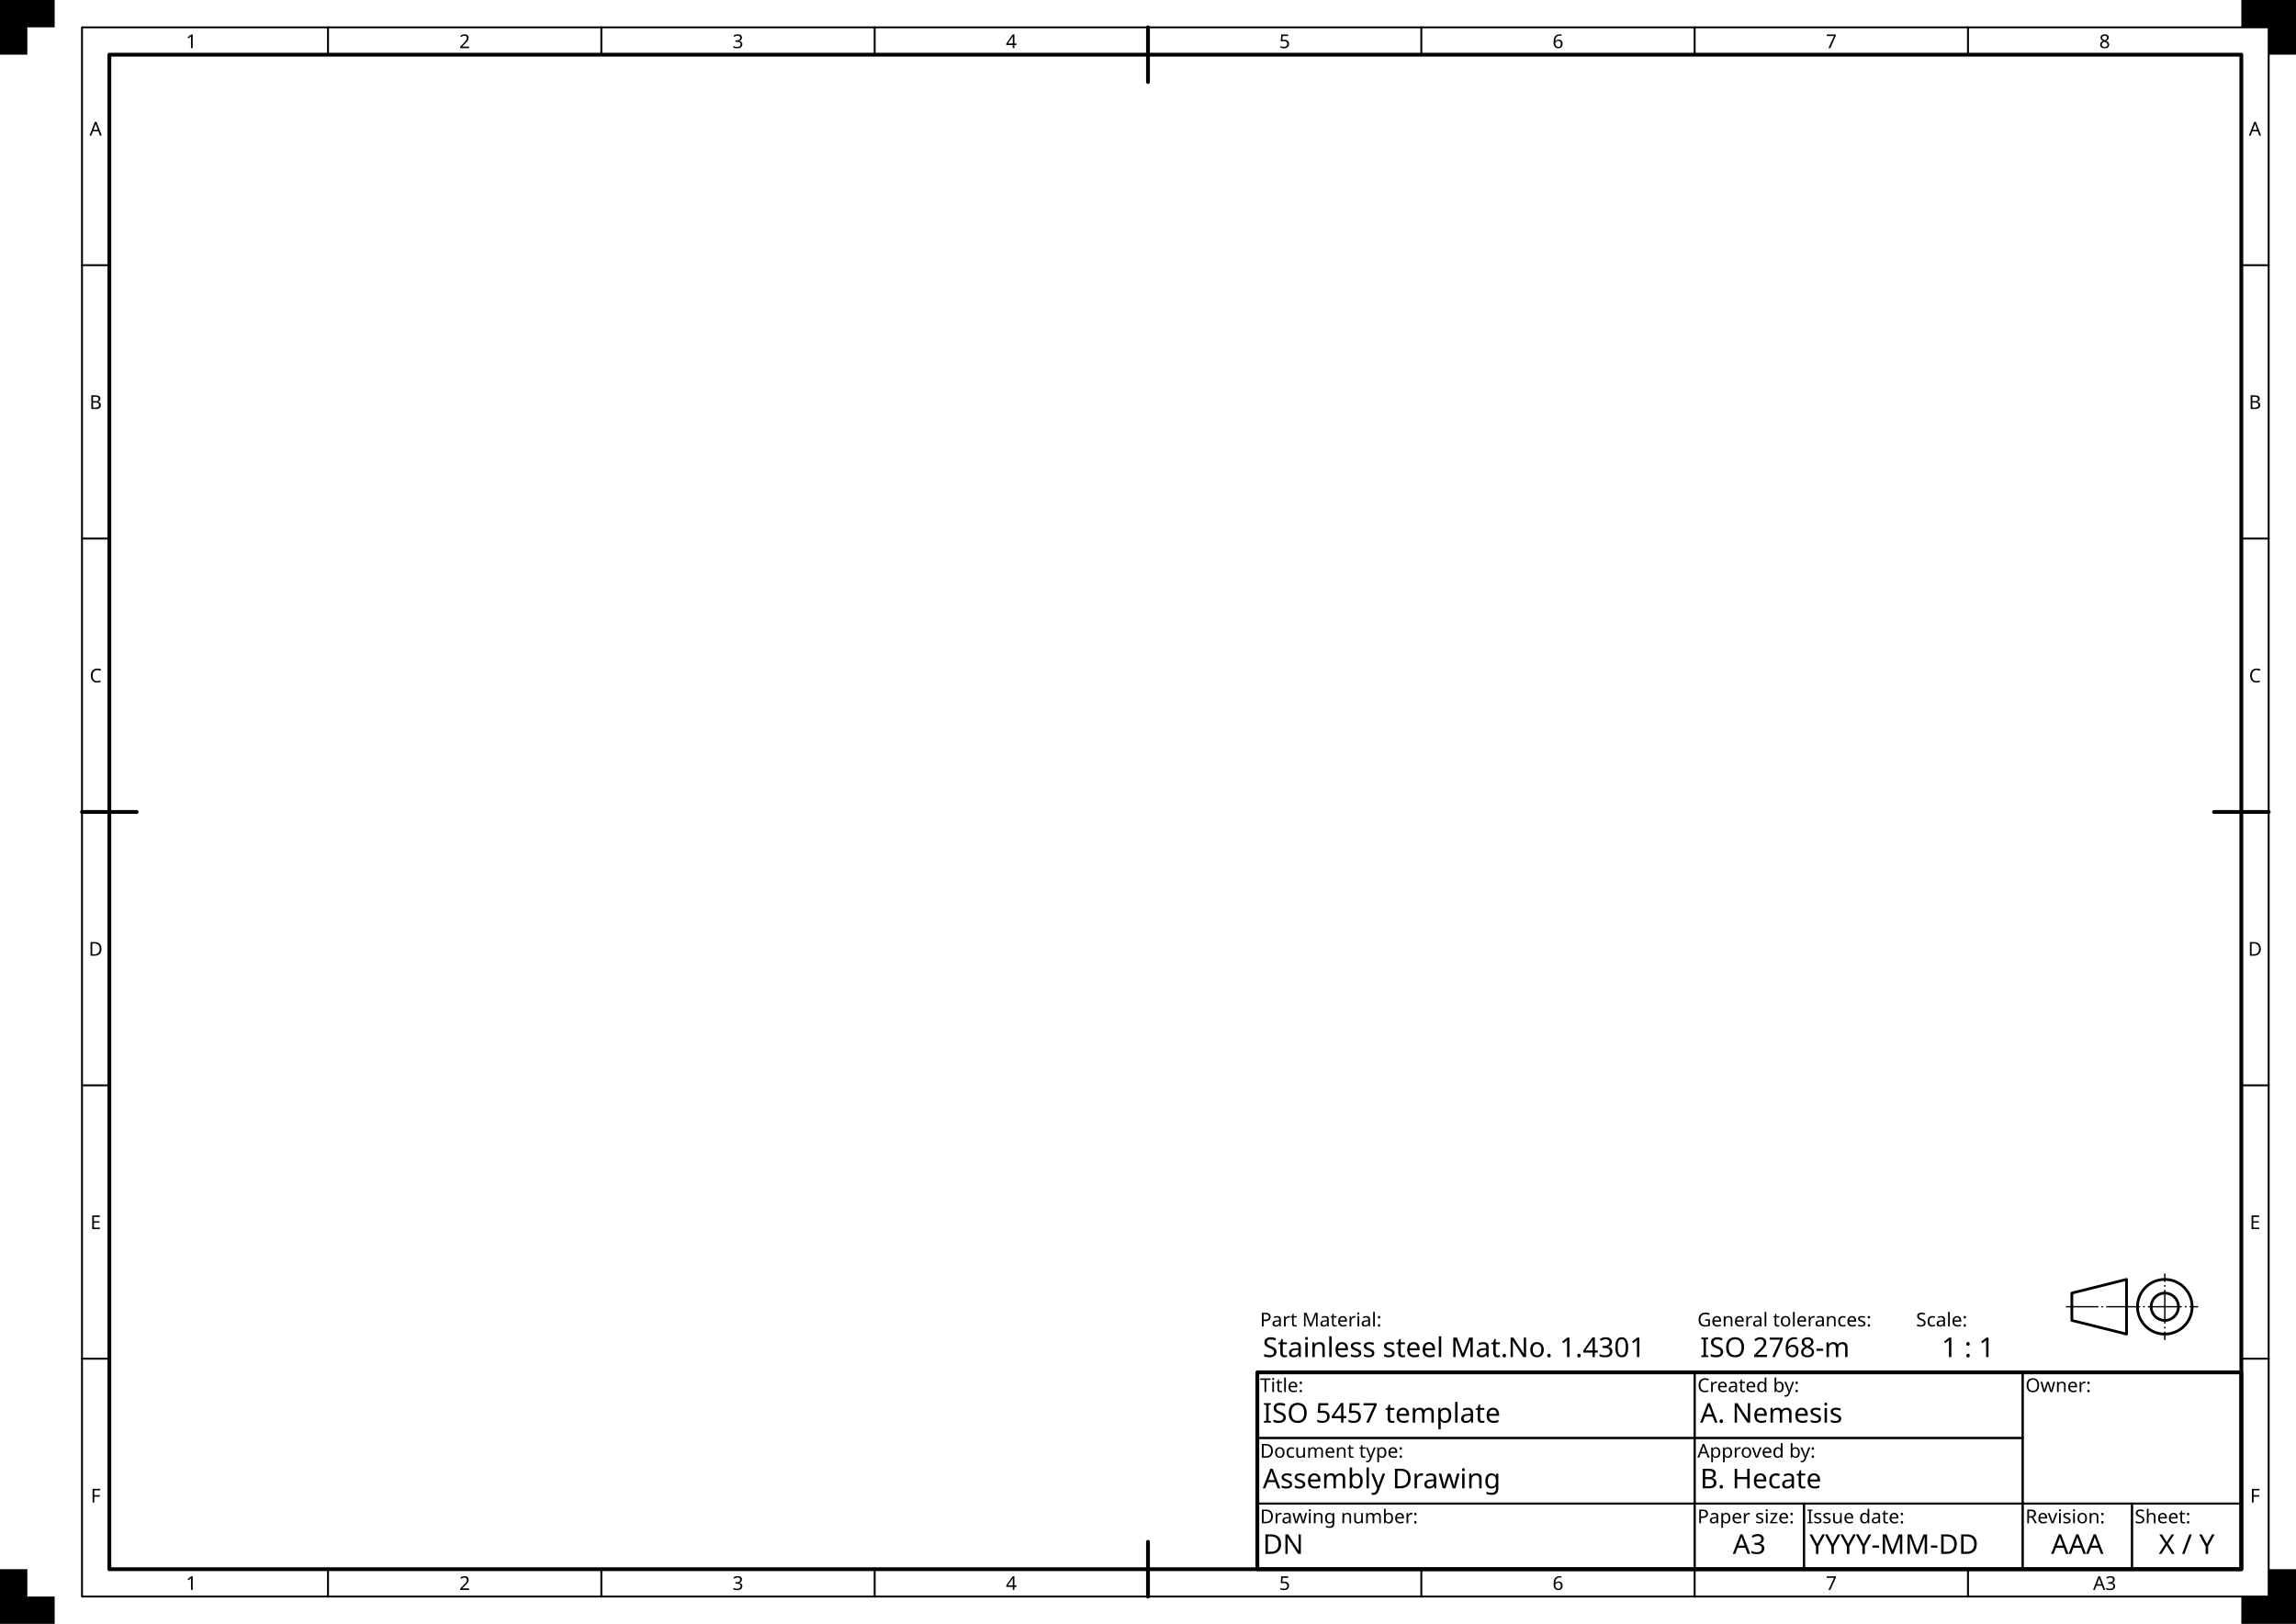
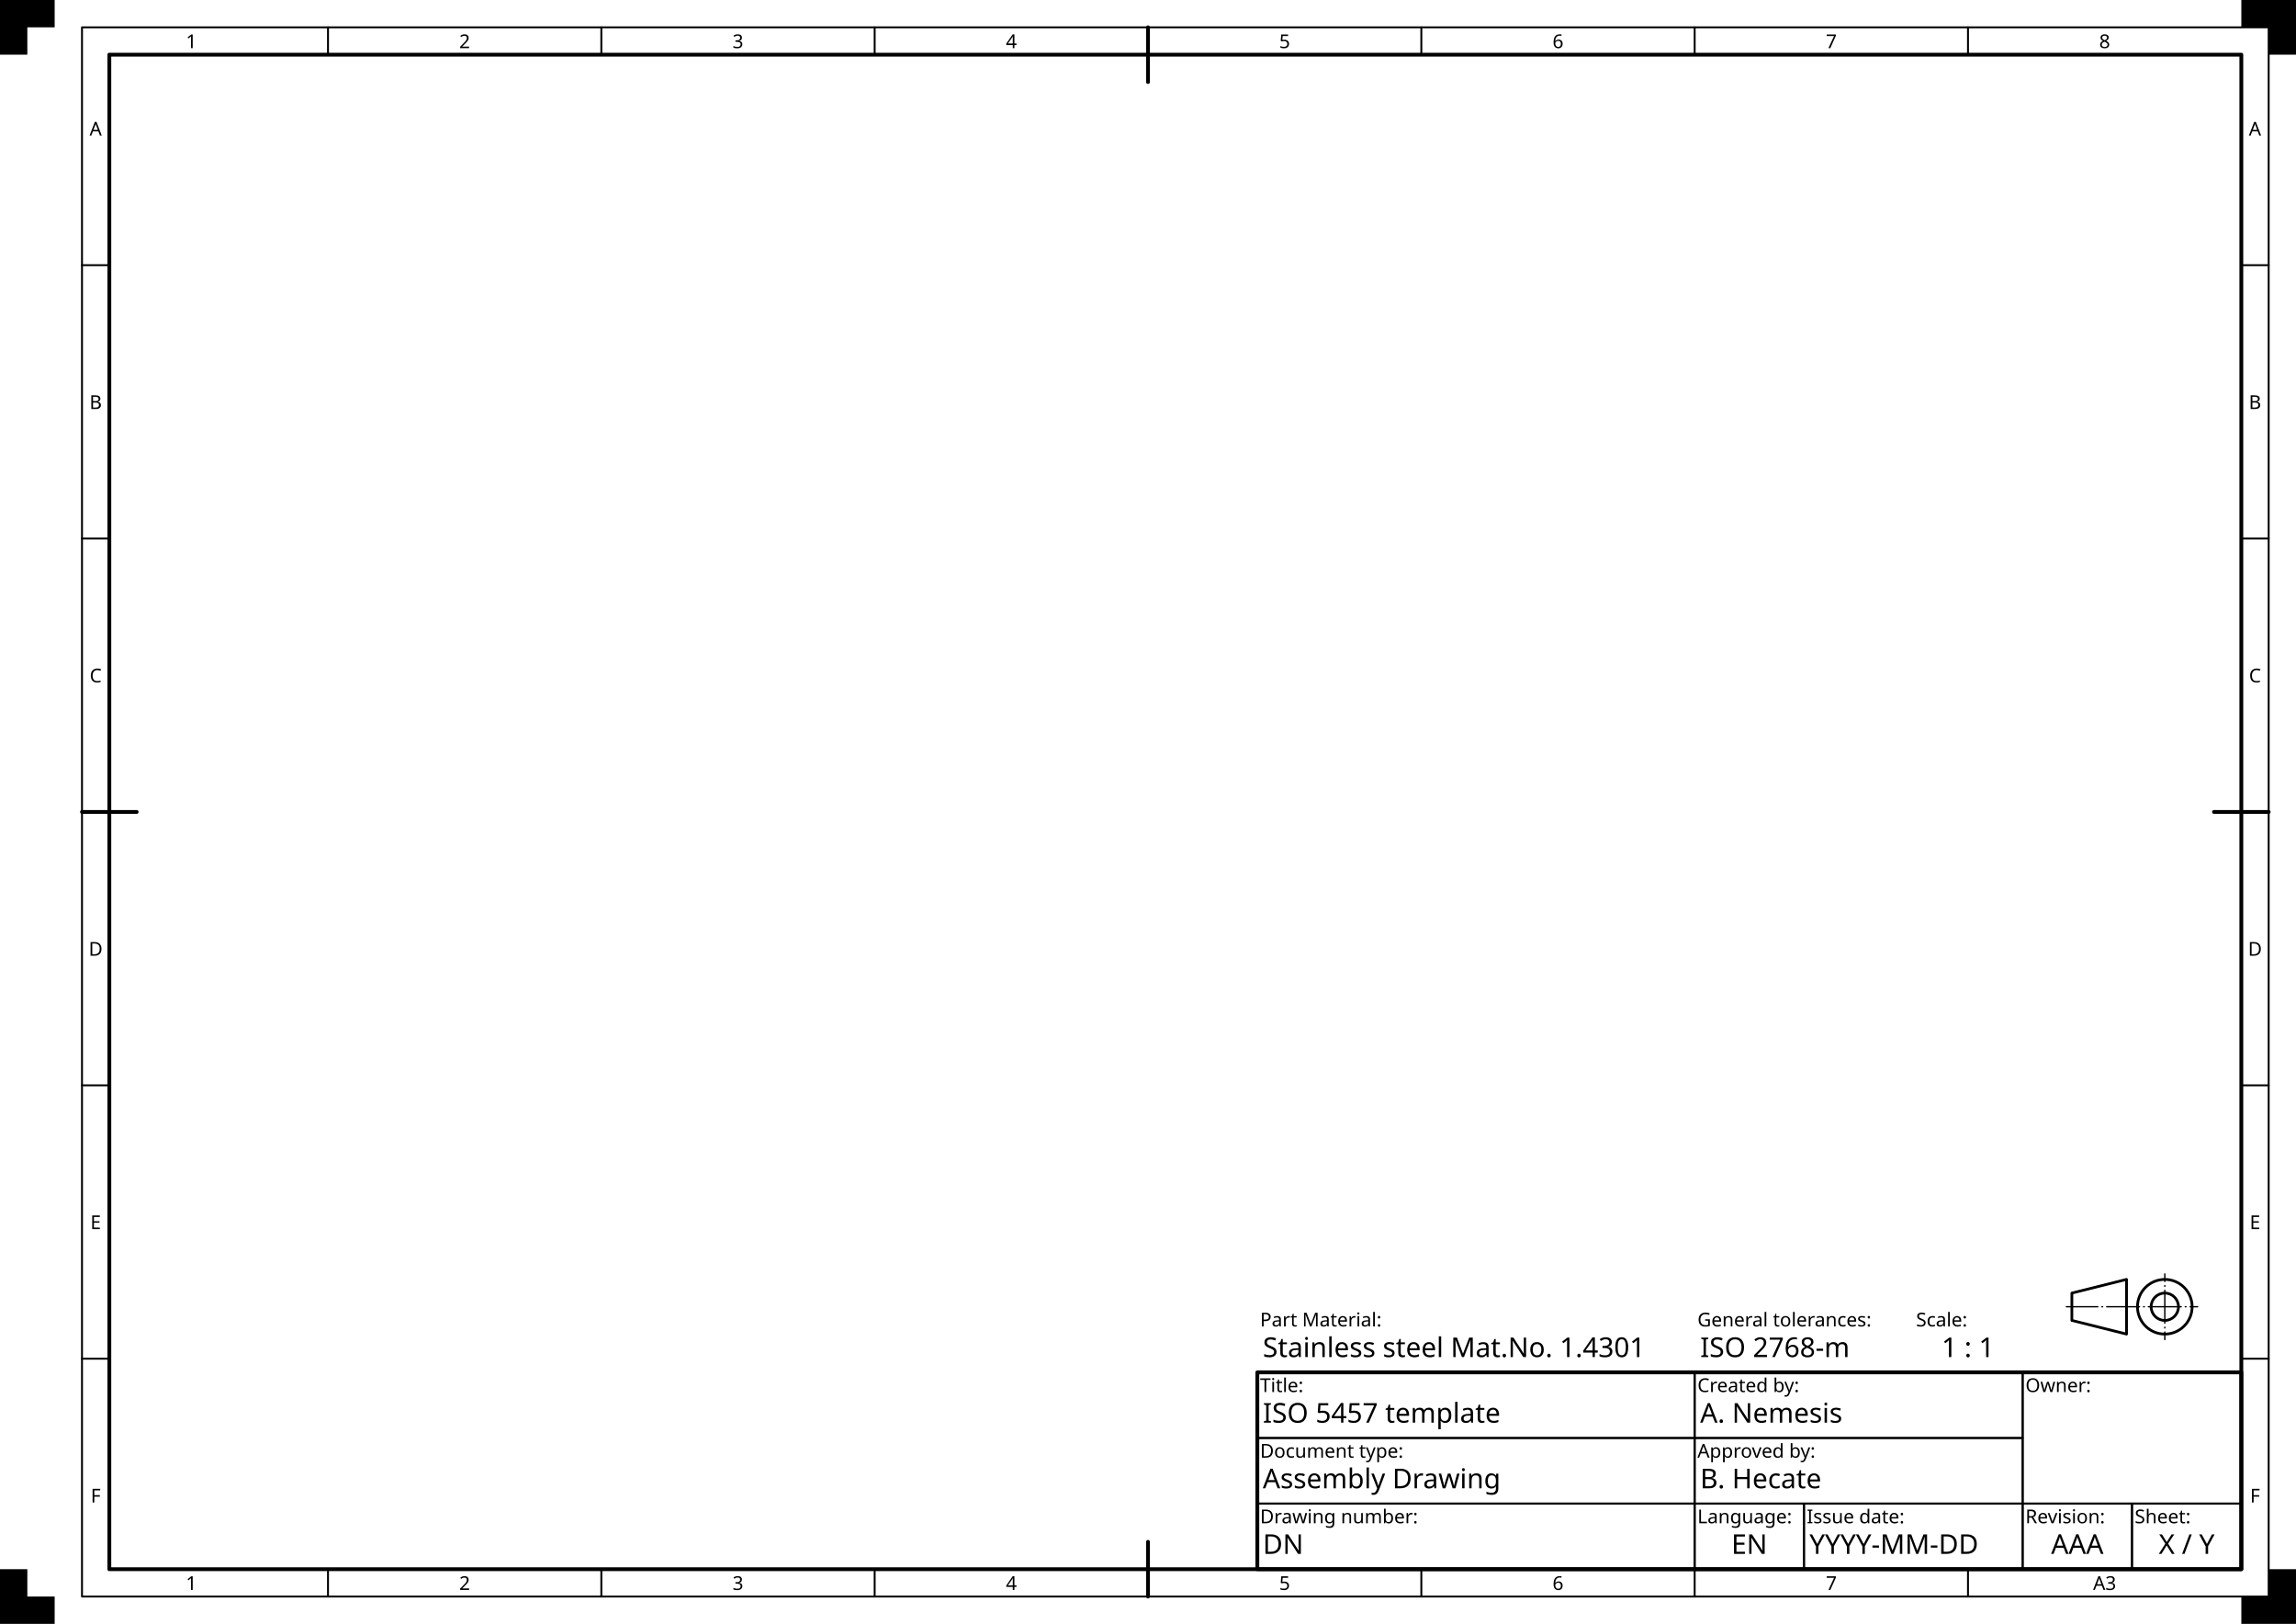
- <svg xmlns="http://www.w3.org/2000/svg" xmlns:ns1="https://www.freecadweb.org/wiki/index.php?title=Svg_Namespace" width="420mm" height="297mm" viewBox="0 0 420 297" version="1.1" id="svg1">
-   <rect id="Drawing space frame" x="20" y="10" width="390" height="277" style="fill:none;stroke:#000000;stroke-width:0.7;stroke-linecap:round;stroke-linejoin:round" />
-   <g id="Centring marks" style="fill:none;stroke:#000000;stroke-width:0.7;stroke-linecap:round">
-     <path id="Top" d="m 210,5 v 10" />
-     <path id="Right" d="m 415,148.5 h -10" />
-     <path id="Bottom" d="m 210,292 v -10" />
-     <path id="Left" d="m 15,148.5 h 10" />
+ <svg xmlns="http://www.w3.org/2000/svg" xmlns:ns1="https://www.freecadweb.org/wiki/index.php?title=Svg_Namespace" width="420mm" height="297mm" viewBox="0 0 420 297" version="1.1" id="svg">
+   <rect id="drawing_space_frame" x="20" y="10" width="390" height="277" style="fill:none;stroke:#000000;stroke-width:0.7;stroke-linecap:round;stroke-linejoin:round" />
+   <g id="centring_marks" style="fill:none;stroke:#000000;stroke-width:0.7;stroke-linecap:round">
+     <path id="top_centering" d="m 210,5 v 10" />
+     <path id="right_centering" d="m 415,148.5 h -10" />
+     <path id="bottom_centering" d="m 210,292 v -10" />
+     <path id="left_centering" d="m 15,148.5 h 10" />
  </g>
-   <g id="Grid reference system">
-     <g id="Grid reference borders" style="fill:none;stroke:#000000;stroke-width:0.35;stroke-linecap:round;stroke-linejoin:round">
-       <rect id="rect30" x="15" y="5" width="400" height="287" />
-       <path id="path31" d="m 260,5 v 5" />
-       <path id="path32" d="m 310,5 v 5" />
-       <path id="path33" d="m 360,5 v 5" />
-       <path id="path35" d="m 160,5 v 5" />
-       <path id="path36" d="m 110,5 v 5" />
-       <path id="path37" d="m 60,5 v 5" />
-       <path id="path38" d="m 260,287 v 5" />
-       <path id="path39" d="m 310,287 v 5" />
-       <path id="path40" d="m 360,287 v 5" />
-       <path id="path42" d="m 160,287 v 5" />
-       <path id="path43" d="m 110,287 v 5" />
-       <path id="path44" d="m 60,287 v 5" />
-       <path id="path46" d="m 15,98.5 h 5" />
-       <path id="path47" d="m 15,48.5 h 5" />
-       <path id="path49" d="m 15,198.5 h 5" />
-       <path id="path50" d="m 15,248.5 h 5" />
-       <path id="path53" d="m 410,98.5 h 5" />
-       <path id="path54" d="m 410,48.5 h 5" />
-       <path id="path55" d="m 410,198.5 h 5" />
-       <path id="path56" d="m 410,248.5 h 5" />
+   <g id="grid_reference_system">
+     <g id="grid_reference_borders" style="fill:none;stroke:#000000;stroke-width:0.35;stroke-linecap:round;stroke-linejoin:round">
+       <rect id="grid_reference_border" x="15" y="5" width="400" height="287" />
+       <path id="upper_border_1" d="m 60,5 v 5" />
+       <path id="upper_border_2" d="m 110,5 v 5" />
+       <path id="upper_border_3" d="m 160,5 v 5" />
+       <path id="upper_border_5" d="m 260,5 v 5" />
+       <path id="upper_border_6" d="m 310,5 v 5" />
+       <path id="upper_border_7" d="m 360,5 v 5" />
+       <path id="right_border_1" d="m 415,48.5 h -5" />
+       <path id="right_border_2" d="m 415,98.5 h -5" />
+       <path id="right_border_4" d="m 415,198.5 h -5" />
+       <path id="right_border_5" d="m 415,248.5 h -5" />
+       <path id="lower_border_1" d="m 60,292 v -5" />
+       <path id="lower_border_2" d="m 110,292 v -5" />
+       <path id="lower_border_3" d="m 160,292 v -5" />
+       <path id="lower_border_5" d="m 260,292 v -5" />
+       <path id="lower_border_6" d="m 310,292 v -5" />
+       <path id="lower_border_7" d="m 360,292 v -5" />
+       <path id="left_border_1" d="m 15,48.5 h 5" />
+       <path id="left_border_2" d="m 15,98.5 h 5" />
+       <path id="left_border_4" d="m 15,198.5 h 5" />
+       <path id="left_border_5" d="m 15,248.5 h 5" />
    </g>
-     <g id="Grid reference markers" style="font-size:3.5px;font-family:osifont;text-align:center;text-anchor:middle;fill:#000000;stroke:none">
+     <g id="grid_reference_markers" style="font-size:3.5px;font-family:osifont;text-align:center;text-anchor:middle;fill:#000000;stroke:none">
      <text id="upper_marker_1" x="35" y="8.8">1</text>
      <text id="upper_marker_2" x="85" y="8.8">2</text>
      <text id="upper_marker_3" x="135" y="8.8">3</text>
      <text id="upper_marker_4" x="185" y="8.8">4</text>
      <text id="upper_marker_5" x="235" y="8.8">5</text>
      <text id="upper_marker_6" x="285" y="8.8">6</text>
      <text id="upper_marker_7" x="335" y="8.8">7</text>
      <text id="upper_marker_8" x="385" y="8.8">8</text>
      <text id="right_marker_1" x="412.5" y="24.8">A</text>
      <text id="right_marker_2" x="412.5" y="74.8">B</text>
      <text id="right_marker_3" x="412.5" y="124.8">C</text>
      <text id="right_marker_4" x="412.5" y="174.8">D</text>
      <text id="right_marker_5" x="412.5" y="224.8">E</text>
      <text id="right_marker_6" x="412.5" y="274.8">F</text>
      <text id="lower_marker_1" x="35" y="290.8">1</text>
      <text id="lower_marker_2" x="85" y="290.8">2</text>
      <text id="lower_marker_3" x="135" y="290.8">3</text>
      <text id="lower_marker_4" x="185" y="290.8">4</text>
      <text id="lower_marker_5" x="235" y="290.8">5</text>
      <text id="lower_marker_6" x="285" y="290.8">6</text>
      <text id="lower_marker_7" x="335" y="290.8">7</text>
      <text id="lower_marker_8" x="385" y="290.8">A3</text>
      <text id="left_marker_1" x="17.5" y="24.8">A</text>
      <text id="left_marker_2" x="17.5" y="74.8">B</text>
      <text id="left_marker_3" x="17.5" y="124.8">C</text>
      <text id="left_marker_4" x="17.5" y="174.8">D</text>
      <text id="left_marker_5" x="17.5" y="224.8">E</text>
      <text id="left_marker_6" x="17.5" y="274.8">F</text>
    </g>
  </g>
-   <g id="Trimming marks" style="fill:#000000;stroke:none">&gt;
-     <path id="Top left" d="m 0,0 h 10 v 5 h -5 v 5 h -5 z" />
-     <path id="Top right" d="m 420,0 h -10 v 5 h 5 v 5 h 5 z" />
-     <path id="Bottom right" d="m 420,297 h -10 v -5 h 5 v -5 h 5 z" />
-     <path id="Bottom left" d="m 0,297 h 10 v -5 h -5 v -5 h -5 z" />
+   <g id="trimming_marks" style="fill:#000000;stroke:none">&gt;
+     <path id="top_left_trimming" d="m 0,0 h 10 v 5 h -5 v 5 h -5 z" />
+     <path id="top_right_trimming" d="m 420,0 h -10 v 5 h 5 v 5 h 5 z" />
+     <path id="bottom_right_trimming" d="m 420,297 h -10 v -5 h 5 v -5 h 5 z" />
+     <path id="bottom_left_trimming" d="m 0,297 h 10 v -5 h -5 v -5 h -5 z" />
  </g>
-   <g id="Borders" style="fill:none;stroke:#000000;stroke-width:0.35;stroke-linecap:round;stroke-linejoin:round">
-     <rect id="Frame" x="230" y="251" width="180" height="36" style="stroke-width:0.7" />
-     <rect id="Owner border" x="370" y="251" width="40" height="24" />
-     <rect id="Identification number border" x="230" y="275" width="80" height="12" />
-     <rect id="Revision index border" x="370" y="275" width="20" height="12" />
-     <rect id="Date of issue border" x="330" y="275" width="40" height="12" />
-     <rect id="Sheet number border" x="390" y="275" width="20" height="12" />
-     <rect id="Title border" x="230" y="251" width="80" height="12" />
-     <rect id="Approval person border" x="310" y="263" width="60" height="12" />
-     <rect id="Creator border" x="310" y="251" width="60" height="12" />
-     <rect id="Document type border" x="230" y="263" width="80" height="12" />
-     <rect id="Paper size border" x="310" y="275" width="20" height="12" />
+   <g id="title_block_borders" style="fill:none;stroke:#000000;stroke-width:0.35;stroke-linecap:round;stroke-linejoin:round">
+     <rect id="title_block_frame" x="230" y="251" width="180" height="36" style="stroke-width:0.7" />
+     <rect id="legal_owner_border" x="370" y="251" width="40" height="24" />
+     <rect id="identification_number_border" x="230" y="275" width="80" height="12" />
+     <rect id="revision_index_border" x="370" y="275" width="20" height="12" />
+     <rect id="date_of_issue_border" x="330" y="275" width="40" height="12" />
+     <rect id="sheet_number_border" x="390" y="275" width="20" height="12" />
+     <rect id="language_code_border" x="310" y="275" width="20" height="12" />
+     <rect id="title_border" x="230" y="251" width="80" height="12" />
+     <rect id="approval_person_border" x="310" y="263" width="60" height="12" />
+     <rect id="creator_border" x="310" y="251" width="60" height="12" />
+     <rect id="document_type_border" x="230" y="263" width="80" height="12" />
  </g>
-   <g id="Labels" style="font-size:3.5px;font-family:osifont;text-anchor:start;fill:#000000;stroke:none">
-     <text id="Owner label" x="370.5" y="254.6">Owner:</text>
-     <text id="Identification number label" x="230.5" y="278.6">Drawing number:</text>
-     <text id="Revision index label" x="370.5" y="278.6">Revision:</text>
-     <text id="Date of issue label" x="330.5" y="278.6">Issue date:</text>
-     <text id="Sheet number label" x="390.5" y="278.6">Sheet:</text>
-     <text id="Title label" x="230.5" y="254.6">Title:</text>
-     <text id="Approval person label" x="310.5" y="266.6">Approved by:</text>
-     <text id="Creator label" x="310.5" y="254.6">Created by:</text>
-     <text id="Document type label" x="230.5" y="266.6">Document type:</text>
-     <text id="Paper size label" x="310.5" y="278.6">Paper size:</text>
-     <text id="Sheet scale label" x="350.5" y="242.6">Scale:</text>
-     <text id="General tolerances label" x="310.5" y="242.6">General tolerances:</text>
-     <text id="Part material label" x="230.5" y="242.6">Part Material:</text>
+   <g id="title_block_labels" style="font-size:3.5px;font-family:osifont;text-anchor:start;fill:#000000;stroke:none">
+     <text id="legal_owner label" x="370.5" y="254.6">Owner:</text>
+     <text id="identification_number_label" x="230.5" y="278.6">Drawing number:</text>
+     <text id="revision_index_label" x="370.5" y="278.6">Revision:</text>
+     <text id="date_of_issue_label" x="330.5" y="278.6">Issue date:</text>
+     <text id="sheet_number_label" x="390.5" y="278.6">Sheet:</text>
+     <text id="language_code_label" x="310.5" y="278.6">Language:</text>
+     <text id="title_label" x="230.5" y="254.6">Title:</text>
+     <text id="approval_person_label" x="310.5" y="266.6">Approved by:</text>
+     <text id="creator_label" x="310.5" y="254.6">Created by:</text>
+     <text id="document_type_label" x="230.5" y="266.6">Document type:</text>
+     <text id="sheet_scale_label" x="350.5" y="242.6">Scale:</text>
+     <text id="general_tolerances_label" x="310.5" y="242.6">General tolerances:</text>
+     <text id="part_material_label" x="230.5" y="242.6">Part Material:</text>
  </g>
-   <g id="Data fields" style="font-size:5px;font-family:osifont;text-anchor:start;fill:#000000;stroke:none">
-     <text id="owner_1_data_field" x="390" y="260.1" ns1:editable="owner_1" style="font-size:3.5px;text-align:center;text-anchor:middle">
-       <tspan> </tspan>
+   <g id="title_block_data_fields" style="font-size:5px;font-family:osifont;text-anchor:start;fill:#000000;stroke:none">
+     <text id="legal_owner_1_data_field" x="390" y="260.1" ns1:editable="legal_owner_1" style="font-size:3.5px;text-align:center;text-anchor:middle">
+       <tspan />
    </text>
-     <text id="owner_2_data_field" x="390" y="264.1" ns1:editable="owner_2" style="font-size:3.5px;text-align:center;text-anchor:middle">
-       <tspan> </tspan>
+     <text id="legal_owner_2_data_field" x="390" y="264.1" ns1:editable="legal_owner_2" style="font-size:3.5px;text-align:center;text-anchor:middle">
+       <tspan />
    </text>
-     <text id="owner_3_data_field" x="390" y="268.1" ns1:editable="owner_3" style="font-size:3.5px;text-align:center;text-anchor:middle">
-       <tspan> </tspan>
+     <text id="legal_owner_3_data_field" x="390" y="268.1" ns1:editable="legal_owner_3" style="font-size:3.5px;text-align:center;text-anchor:middle">
+       <tspan />
    </text>
-     <text id="owner_4_data_field" x="390" y="272.1" ns1:editable="owner_4" style="font-size:3.5px;text-align:center;text-anchor:middle">
-       <tspan> </tspan>
+     <text id="legal_owner_4_data_field" x="390" y="272.1" ns1:editable="legal_owner_4" style="font-size:3.5px;text-align:center;text-anchor:middle">
+       <tspan />
    </text>
-     <text id="Identification number data field" x="231" y="284.2" ns1:editable="drawing_number">
+     <text id="identification_number_data_field" x="231" y="284.2" ns1:editable="identification_number">
      <tspan>DN</tspan>
    </text>
-     <text id="Revision index data field" x="380" y="284.2" ns1:editable="revision_index" style="text-align:center;text-anchor:middle">
+     <text id="revision_index_data_field" x="380" y="284.2" ns1:editable="revision_index" style="text-align:center;text-anchor:middle">
      <tspan>AAA</tspan>
    </text>
-     <text id="Date of issue data field" x="331" y="284.2" ns1:editable="issue_date">
+     <text id="date_of_issue_data_field" x="331" y="284.2" ns1:editable="date_of_issue">
      <tspan>YYYY-MM-DD</tspan>
    </text>
-     <text id="Sheet number data field" x="400" y="284.2" ns1:editable="sheet_number" style="text-align:center;text-anchor:middle">
+     <text id="sheet_number_data_field" x="400" y="284.2" ns1:editable="sheet_number" style="text-align:center;text-anchor:middle">
      <tspan>X / Y</tspan>
    </text>
-     <text id="Title data field" x="231" y="260.2" ns1:editable="title">
+     <text id="language_code_data_field" x="320" y="284.2" ns1:editable="language_code" style="text-align:center;text-anchor:middle">
+       <tspan>EN</tspan>
+     </text>
+     <text id="title_data_field" x="231" y="260.2" ns1:editable="title">
      <tspan>ISO 5457 template</tspan>
    </text>
-     <text id="Approval person data field" x="311" y="272.2" ns1:editable="approved_by">
+     <text id="approval_person_data_field" x="311" y="272.2" ns1:editable="approval_person">
      <tspan>B. Hecate</tspan>
    </text>
-     <text id="Creator data field" x="311" y="260.2" ns1:editable="created_by">
+     <text id="creator_data_field" x="311" y="260.2" ns1:editable="creator">
      <tspan>A. Nemesis</tspan>
    </text>
-     <text id="Document type data field" x="231" y="272.2" ns1:editable="document_type">
+     <text id="document_type_data_field" x="231" y="272.2" ns1:editable="document_type">
      <tspan>Assembly Drawing</tspan>
    </text>
-     <text id="Paper size data field" x="320" y="284.2" style="text-align:center;text-anchor:middle">A3</text>
-     <text id="Sheet scale data field" x="360" y="248.2" style="text-align:center;text-anchor:middle" ns1:editable="page_scale">
+     <text id="sheet_scale_data_field" x="360" y="248.2" style="text-align:center;text-anchor:middle" ns1:editable="sheet_scale">
      <tspan>1 : 1</tspan>
    </text>
-     <text id="General tolerances data field" x="311" y="248.2" ns1:editable="general_tolerances">
+     <text id="general_tolerances_data_field" x="311" y="248.2" ns1:editable="general_tolerances">
      <tspan>ISO 2768-m</tspan>
    </text>
-     <text id="Part material data field" x="231" y="248.2" ns1:editable="general_notes">
+     <text id="part_material_data_field" x="231" y="248.2" ns1:editable="part_material">
      <tspan>Stainless steel Mat.No. 1.4301</tspan>
    </text>
  </g>
-   <g id="Outlines" style="fill:none;stroke:#000000;stroke-width:0.5;stroke-linecap:round;stroke-linejoin:round">
-     <path id="Trapezoid" d="m 389,234 -10,2.5 v 5 l 10,2.5 z" />
-     <circle id="Inner circle" cx="396" r="2.5" cy="239" />
-     <circle id="Outer circle" cx="396" r="5" cy="239" />
+   <g id="extras_outlines" style="fill:none;stroke:#000000;stroke-width:0.5;stroke-linecap:round;stroke-linejoin:round">
+     <path id="first_angle_trapezoid" d="m 389,234 -10,2.5 v 5 l 10,2.5 z" />
+     <circle id="first_angle_inner circle" cx="396" cy="239" r="2.5" />
+     <circle id="first_angle_outer circle" cx="396" cy="239" r="5" />
  </g>
-   <g id="Centre lines" style="fill:none;stroke:#000000;stroke-width:0.25;stroke-linecap:round;stroke-linejoin:round;stroke-dasharray:6, 0.75, 0.125, 0.75">
-     <path id="Horizontal" d="m 378,239 h 24" style="stroke-dashoffset:0.25" />
-     <path id="Vertical" d="m 396,245 v -12" style="stroke-dashoffset:4.625" />
+   <g id="extras_centre_lines" style="fill:none;stroke:#000000;stroke-width:0.25;stroke-linecap:round;stroke-linejoin:round;stroke-dasharray:6, 0.75, 0.125, 0.75">
+     <path id="first_angle_horizontal" d="m 378,239 h 24" style="stroke-dashoffset:0.25" />
+     <path id="first_angle_vertical" d="m 396,245 v -12" style="stroke-dashoffset:4.625" />
  </g>
</svg>
